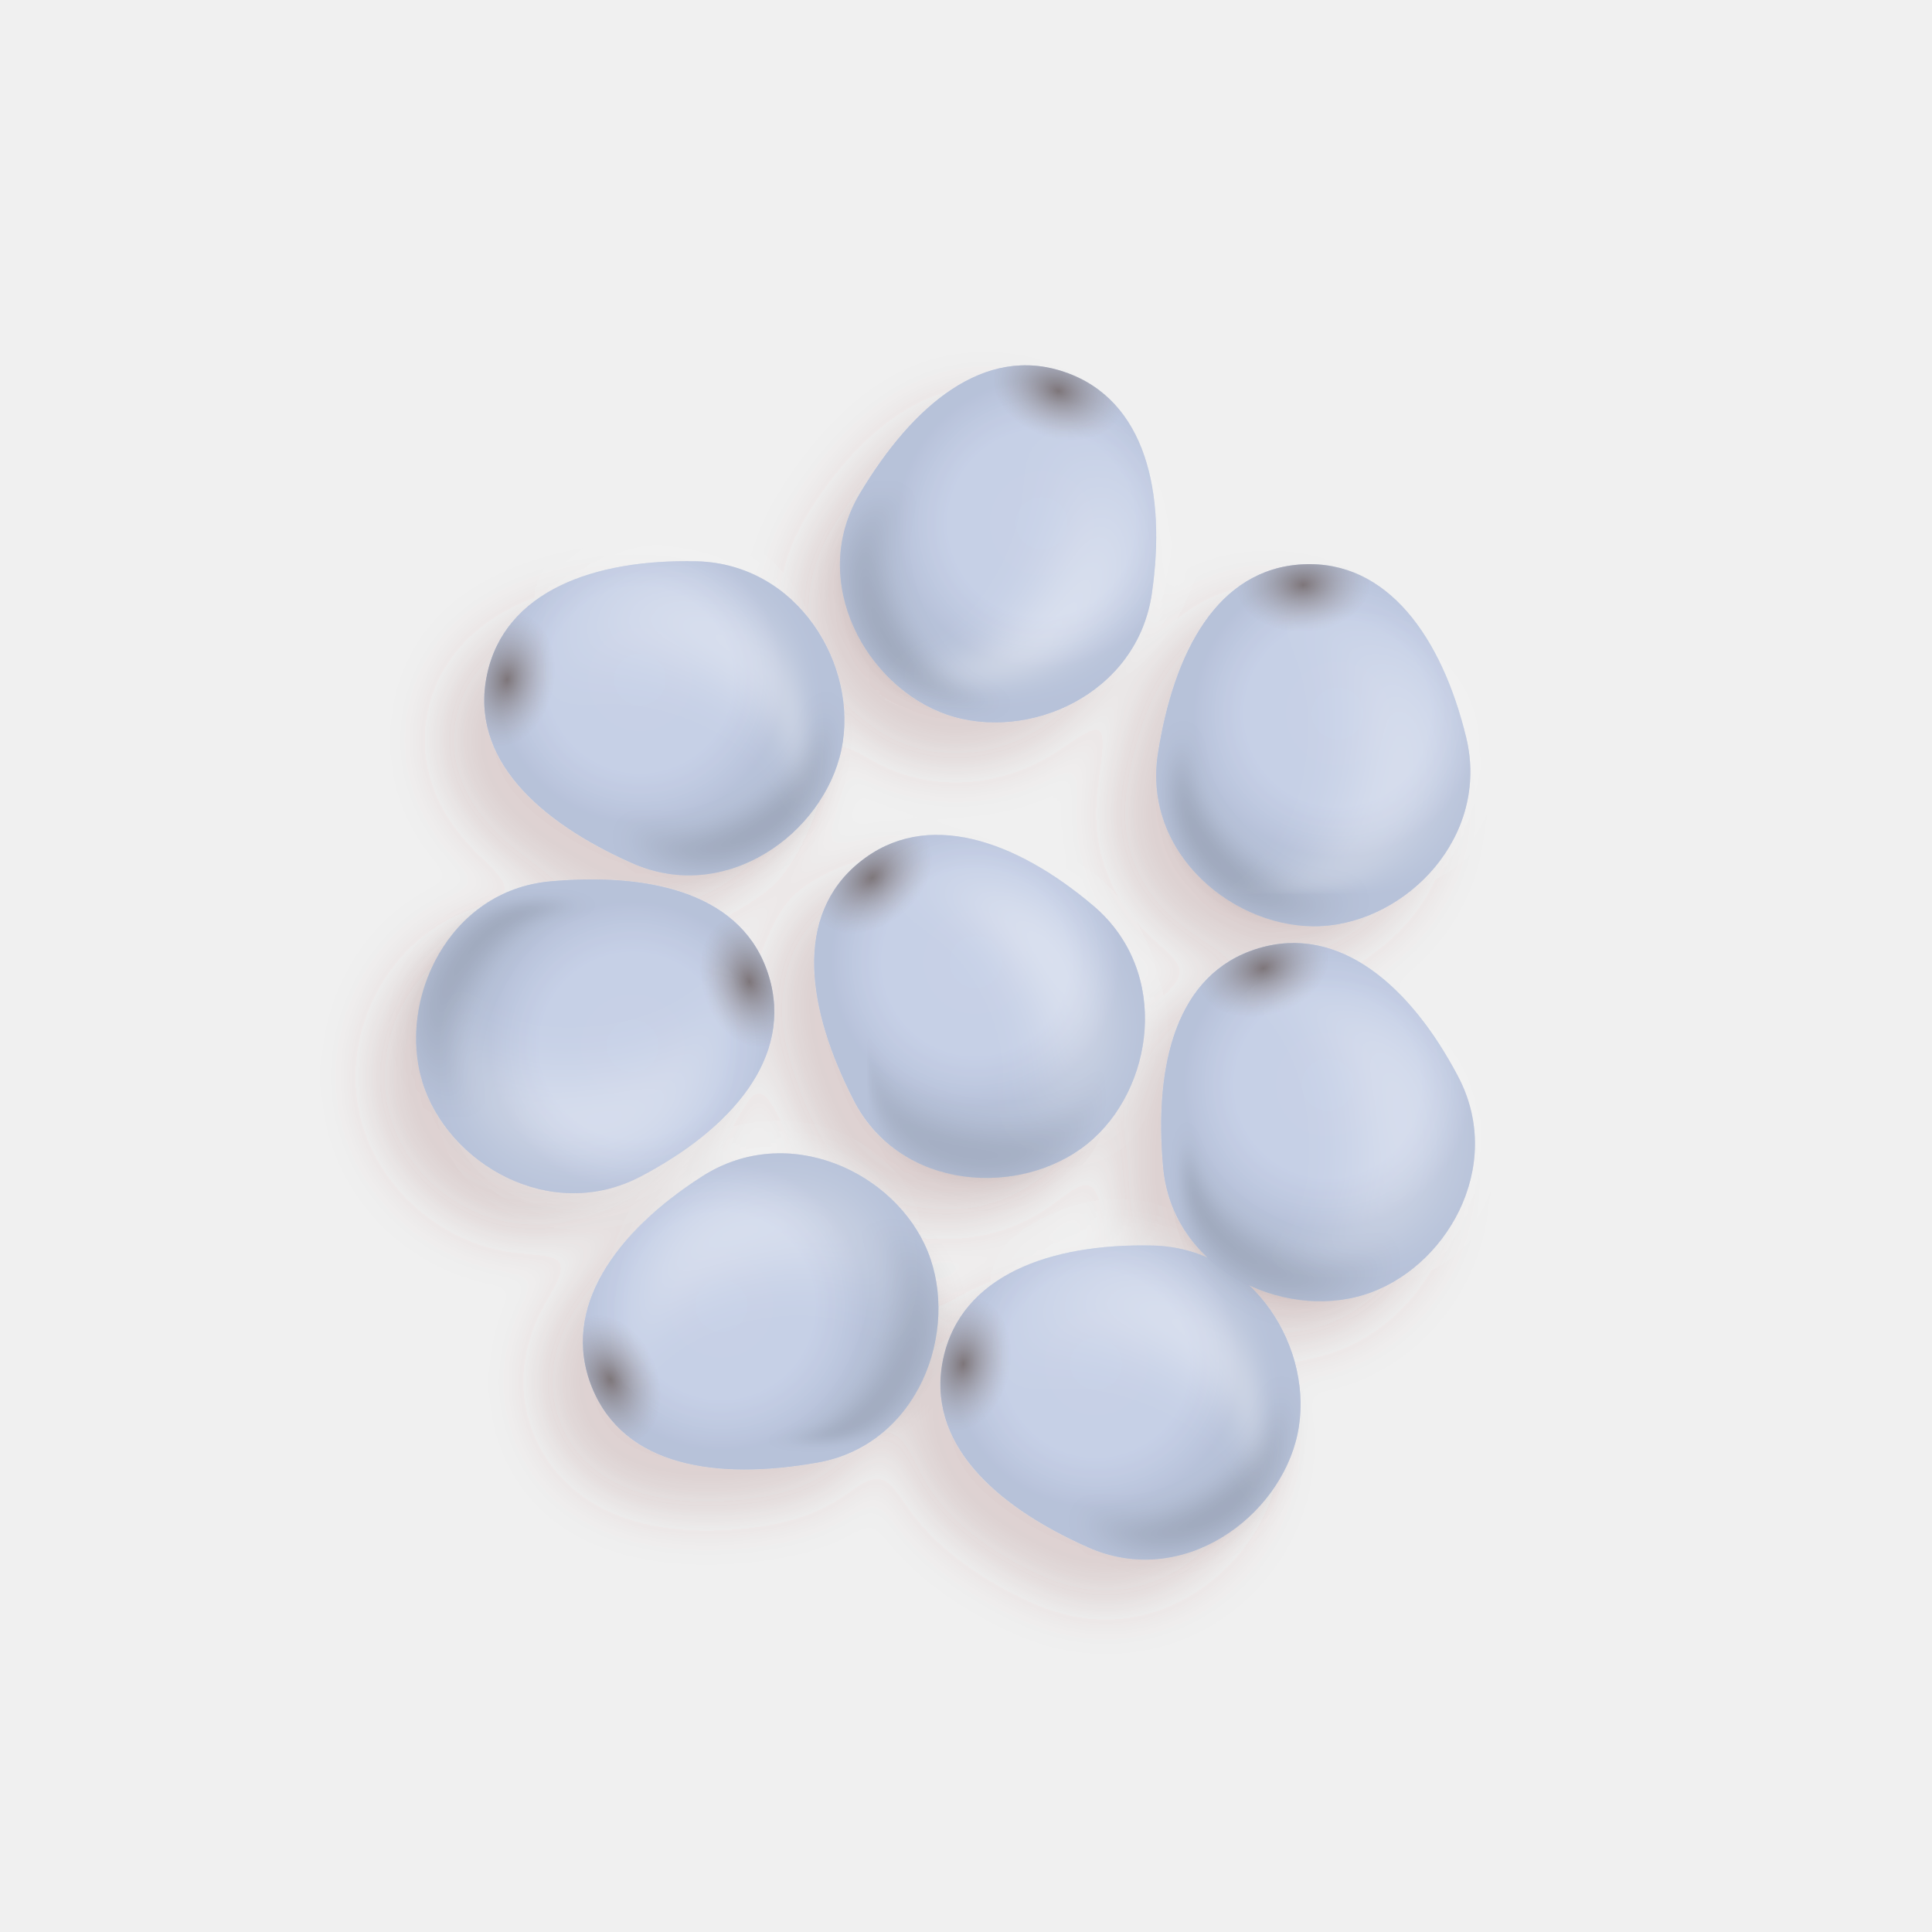
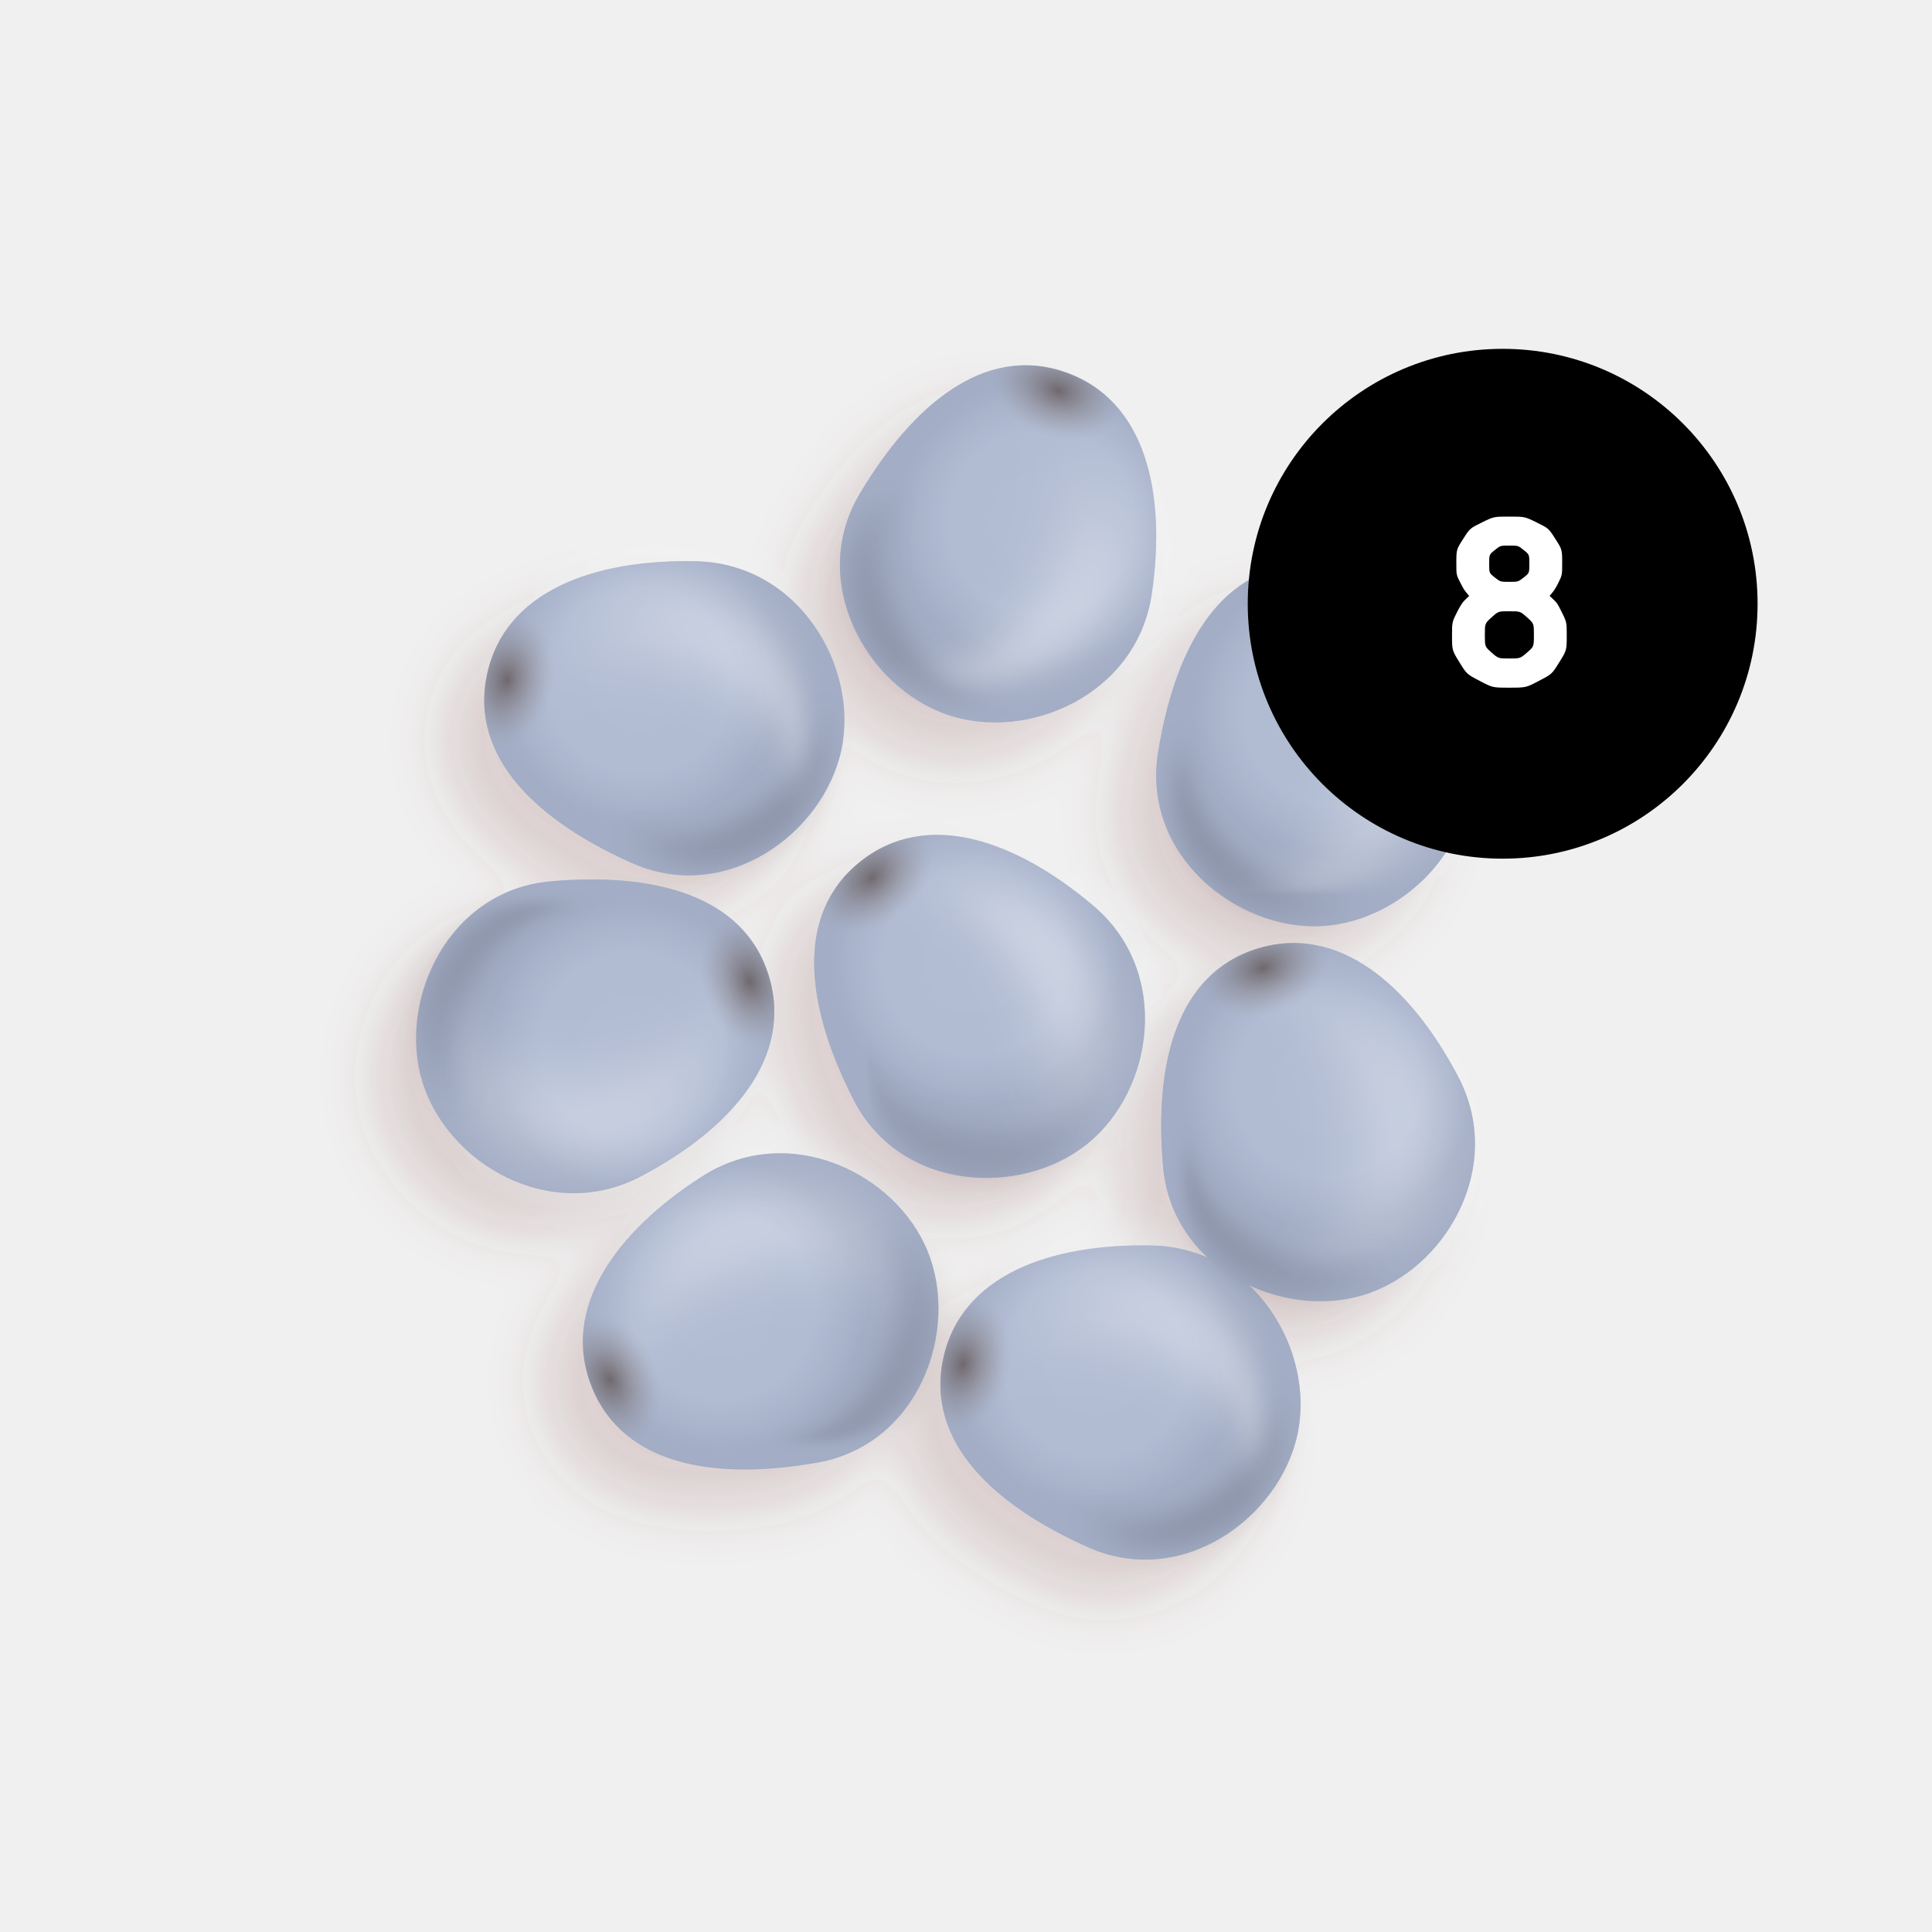
<svg xmlns="http://www.w3.org/2000/svg" xmlns:xlink="http://www.w3.org/1999/xlink" width="144px" height="144px" viewBox="0 0 144 144" version="1.1">
  <defs>
    <filter x="-13.3%" y="-12.9%" width="128.0%" height="126.5%" filterUnits="objectBoundingBox" id="filter-1">
      <feOffset dx="-3" dy="3" in="SourceAlpha" result="shadowOffsetOuter1" />
      <feGaussianBlur stdDeviation="2" in="shadowOffsetOuter1" result="shadowBlurOuter1" />
      <feColorMatrix values="0 0 0 0 0.222   0 0 0 0 0.054   0 0 0 0 0.054  0 0 0 0.18 0" type="matrix" in="shadowBlurOuter1" result="shadowMatrixOuter1" />
      <feMerge>
        <feMergeNode in="shadowMatrixOuter1" />
        <feMergeNode in="SourceGraphic" />
      </feMerge>
    </filter>
    <radialGradient cx="41.587%" cy="41.277%" fx="41.587%" fy="41.277%" r="46.157%" gradientTransform="translate(0.415871,0.412774),scale(0.867739,1),rotate(90),translate(-0.415871,-0.412774)" id="radialGradient-2">
      <stop stop-color="#FFFFFF" stop-opacity="0.1" offset="0%" />
      <stop stop-color="#FFFFFF" stop-opacity="0.086" offset="63.589%" />
      <stop stop-color="#344152" stop-opacity="0.11" offset="100%" />
    </radialGradient>
    <radialGradient cx="5.661%" cy="50%" fx="5.661%" fy="50%" r="15.041%" gradientTransform="translate(0.056607,0.5),scale(0.867739,1),rotate(180),scale(1,1.426476),translate(-0.056607,-0.5)" id="radialGradient-3">
      <stop stop-color="#573A23" offset="0%" />
      <stop stop-color="#FFFFFF" stop-opacity="0.5" offset="100%" />
    </radialGradient>
    <path d="M15.641,25.746 C23.141,27.328 29.141,20.597 29.141,14.246 C29.141,7.894 23.141,1.328 15.641,2.746 C8.141,4.163 2.141,7.894 2.141,14.246 C2.141,20.597 8.141,24.163 15.641,25.746 Z" id="path-4" />
    <filter x="-20.7%" y="-23.1%" width="141.3%" height="146.2%" filterUnits="objectBoundingBox" id="filter-5">
      <feGaussianBlur stdDeviation="1" in="SourceGraphic" />
    </filter>
    <filter x="-34.6%" y="-38.6%" width="169.2%" height="177.3%" filterUnits="objectBoundingBox" id="filter-6">
      <feGaussianBlur stdDeviation="2" in="SourceGraphic" />
    </filter>
    <path d="M15.641,25.746 C23.141,27.328 29.141,20.597 29.141,14.246 C29.141,7.894 23.141,1.328 15.641,2.746 C8.141,4.163 2.141,7.894 2.141,14.246 C2.141,20.597 8.141,24.163 15.641,25.746 Z" id="path-7" />
    <filter x="-20.7%" y="-23.1%" width="141.3%" height="146.2%" filterUnits="objectBoundingBox" id="filter-8">
      <feGaussianBlur stdDeviation="1" in="SourceGraphic" />
    </filter>
    <filter x="-34.6%" y="-38.6%" width="169.2%" height="177.3%" filterUnits="objectBoundingBox" id="filter-9">
      <feGaussianBlur stdDeviation="2" in="SourceGraphic" />
    </filter>
    <path d="M15.641,25.746 C23.141,27.328 29.141,20.597 29.141,14.246 C29.141,7.894 23.141,1.328 15.641,2.746 C8.141,4.163 2.141,7.894 2.141,14.246 C2.141,20.597 8.141,24.163 15.641,25.746 Z" id="path-10" />
    <filter x="-20.7%" y="-23.1%" width="141.3%" height="146.2%" filterUnits="objectBoundingBox" id="filter-11">
      <feGaussianBlur stdDeviation="1" in="SourceGraphic" />
    </filter>
    <filter x="-34.6%" y="-38.6%" width="169.2%" height="177.3%" filterUnits="objectBoundingBox" id="filter-12">
      <feGaussianBlur stdDeviation="2" in="SourceGraphic" />
    </filter>
    <path d="M15.641,25.746 C23.141,27.328 29.141,20.597 29.141,14.246 C29.141,7.894 23.141,1.328 15.641,2.746 C8.141,4.163 2.141,7.894 2.141,14.246 C2.141,20.597 8.141,24.163 15.641,25.746 Z" id="path-13" />
    <filter x="-20.7%" y="-23.1%" width="141.3%" height="146.2%" filterUnits="objectBoundingBox" id="filter-14">
      <feGaussianBlur stdDeviation="1" in="SourceGraphic" />
    </filter>
    <filter x="-34.6%" y="-38.6%" width="169.2%" height="177.3%" filterUnits="objectBoundingBox" id="filter-15">
      <feGaussianBlur stdDeviation="2" in="SourceGraphic" />
    </filter>
    <path d="M15.641,25.746 C23.141,27.328 29.141,20.597 29.141,14.246 C29.141,7.894 23.141,1.328 15.641,2.746 C8.141,4.163 2.141,7.894 2.141,14.246 C2.141,20.597 8.141,24.163 15.641,25.746 Z" id="path-16" />
    <filter x="-20.7%" y="-23.1%" width="141.3%" height="146.2%" filterUnits="objectBoundingBox" id="filter-17">
      <feGaussianBlur stdDeviation="1" in="SourceGraphic" />
    </filter>
    <filter x="-34.6%" y="-38.6%" width="169.2%" height="177.3%" filterUnits="objectBoundingBox" id="filter-18">
      <feGaussianBlur stdDeviation="2" in="SourceGraphic" />
    </filter>
    <path d="M15.641,25.746 C23.141,27.328 29.141,20.597 29.141,14.246 C29.141,7.894 23.141,1.328 15.641,2.746 C8.141,4.163 2.141,7.894 2.141,14.246 C2.141,20.597 8.141,24.163 15.641,25.746 Z" id="path-19" />
    <filter x="-20.7%" y="-23.1%" width="141.3%" height="146.2%" filterUnits="objectBoundingBox" id="filter-20">
      <feGaussianBlur stdDeviation="1" in="SourceGraphic" />
    </filter>
    <filter x="-34.6%" y="-38.6%" width="169.2%" height="177.3%" filterUnits="objectBoundingBox" id="filter-21">
      <feGaussianBlur stdDeviation="2" in="SourceGraphic" />
    </filter>
    <path d="M15.641,25.746 C23.141,27.328 29.141,20.597 29.141,14.246 C29.141,7.894 23.141,1.328 15.641,2.746 C8.141,4.163 2.141,7.894 2.141,14.246 C2.141,20.597 8.141,24.163 15.641,25.746 Z" id="path-22" />
    <filter x="-20.7%" y="-23.1%" width="141.3%" height="146.2%" filterUnits="objectBoundingBox" id="filter-23">
      <feGaussianBlur stdDeviation="1" in="SourceGraphic" />
    </filter>
    <filter x="-34.6%" y="-38.6%" width="169.2%" height="177.3%" filterUnits="objectBoundingBox" id="filter-24">
      <feGaussianBlur stdDeviation="2" in="SourceGraphic" />
    </filter>
    <path d="M15.641,25.746 C23.141,27.328 29.141,20.597 29.141,14.246 C29.141,7.894 23.141,1.328 15.641,2.746 C8.141,4.163 2.141,7.894 2.141,14.246 C2.141,20.597 8.141,24.163 15.641,25.746 Z" id="path-25" />
    <filter x="-20.7%" y="-23.1%" width="141.3%" height="146.2%" filterUnits="objectBoundingBox" id="filter-26">
      <feGaussianBlur stdDeviation="1" in="SourceGraphic" />
    </filter>
    <filter x="-34.6%" y="-38.6%" width="169.2%" height="177.3%" filterUnits="objectBoundingBox" id="filter-27">
      <feGaussianBlur stdDeviation="2" in="SourceGraphic" />
    </filter>
  </defs>
  <g id="grey-/-seeds-8" stroke="none" stroke-width="1" fill="none" fill-rule="evenodd">
    <g id="Seeds-Grey" filter="url(#filter-1)" transform="translate(17.78103, 18.95543)">
      <g id="Group" transform="translate(35.21897, 38.04457)">
-         <g id="seed-copy-6" transform="translate(20, 18) rotate(39) translate(-20, -18) ">
+         <g id="seed-copy-3" transform="translate(20, 18) rotate(39) translate(-20, -18) ">
          <g id="colour-2" transform="translate(3.859429, 3.837141)">
            <g id="colour" transform="translate(15.64057, 14.2653) rotate(12) translate(-15.64057, -14.2653) ">
-               <use fill="#ACBADB" xlink:href="#path-4" />
+               <use fill="#8D9CBE" xlink:href="#path-4" />
              <use fill="url(#radialGradient-2)" xlink:href="#path-4" />
              <use fill-opacity="0.5" fill="url(#radialGradient-3)" xlink:href="#path-4" />
            </g>
            <path d="M13.335,25.676 C12.327,20.37 13.543,16.585 16.983,14.324 C20.423,12.062 23.931,12.129 27.506,14.525 C24.248,13.678 21.033,14.487 17.859,16.952 C14.686,19.417 13.178,22.325 13.335,25.676 Z" id="shadow" fill="#000000" opacity="0.15" filter="url(#filter-5)" transform="translate(20.24941, 19.17617) rotate(-175) translate(-20.24941, -19.17617) " />
          </g>
          <path d="M12.595,25.035 C11.39,18.696 12.842,14.175 16.952,11.474 C21.061,8.772 25.252,8.852 29.523,11.715 C25.631,10.702 21.79,11.669 17.999,14.614 C14.209,17.558 12.407,21.032 12.595,25.035 Z" id="glow" fill="#FFFFFF" opacity="0.6" filter="url(#filter-6)" transform="translate(20.85407, 17.2703) rotate(-300) translate(-20.85407, -17.2703) " />
        </g>
      </g>
      <g id="Group" transform="translate(6.218967, 40.04457)">
        <g id="seeds-9+" transform="translate(20, 18) rotate(151) translate(-20, -18) ">
          <g id="colour-2" transform="translate(3.859429, 3.837141)">
            <g id="colour" transform="translate(15.64057, 14.2653) rotate(12) translate(-15.64057, -14.2653) ">
-               <use fill="#ACBADB" xlink:href="#path-7" />
+               <use fill="#8D9CBE" xlink:href="#path-7" />
              <use fill="url(#radialGradient-2)" xlink:href="#path-7" />
              <use fill-opacity="0.5" fill="url(#radialGradient-3)" xlink:href="#path-7" />
            </g>
            <path d="M13.335,25.676 C12.327,20.37 13.543,16.585 16.983,14.324 C20.423,12.062 23.931,12.129 27.506,14.525 C24.248,13.678 21.033,14.487 17.859,16.952 C14.686,19.417 13.178,22.325 13.335,25.676 Z" id="shadow" fill="#000000" opacity="0.15" filter="url(#filter-8)" transform="translate(20.24941, 19.17617) rotate(-175) translate(-20.24941, -19.17617) " />
          </g>
          <path d="M12.595,25.035 C11.39,18.696 12.842,14.175 16.952,11.474 C21.061,8.772 25.252,8.852 29.523,11.715 C25.631,10.702 21.79,11.669 17.999,14.614 C14.209,17.558 12.407,21.032 12.595,25.035 Z" id="glow" fill="#FFFFFF" opacity="0.6" filter="url(#filter-9)" transform="translate(20.85407, 17.2703) rotate(-300) translate(-20.85407, -17.2703) " />
        </g>
      </g>
      <g id="Group" transform="translate(19.21897, 61.04457)">
        <g id="seed-copy-8" transform="translate(20, 18) rotate(-34) translate(-20, -18) ">
          <g id="colour-2" transform="translate(3.859429, 3.837141)">
            <g id="colour" transform="translate(15.64057, 14.2653) rotate(12) translate(-15.64057, -14.2653) ">
-               <use fill="#ACBADB" xlink:href="#path-10" />
+               <use fill="#8D9CBE" xlink:href="#path-10" />
              <use fill="url(#radialGradient-2)" xlink:href="#path-10" />
              <use fill-opacity="0.5" fill="url(#radialGradient-3)" xlink:href="#path-10" />
            </g>
            <path d="M13.335,25.676 C12.327,20.37 13.543,16.585 16.983,14.324 C20.423,12.062 23.931,12.129 27.506,14.525 C24.248,13.678 21.033,14.487 17.859,16.952 C14.686,19.417 13.178,22.325 13.335,25.676 Z" id="shadow" fill="#000000" opacity="0.15" filter="url(#filter-11)" transform="translate(20.24941, 19.17617) rotate(-175) translate(-20.24941, -19.17617) " />
          </g>
          <path d="M12.595,25.035 C11.39,18.696 12.842,14.175 16.952,11.474 C21.061,8.772 25.252,8.852 29.523,11.715 C25.631,10.702 21.79,11.669 17.999,14.614 C14.209,17.558 12.407,21.032 12.595,25.035 Z" id="glow" fill="#FFFFFF" opacity="0.6" filter="url(#filter-12)" transform="translate(20.85407, 17.2703) rotate(-300) translate(-20.85407, -17.2703) " />
        </g>
      </g>
      <g id="Group" transform="translate(46.21897, 67.04457)">
        <g id="colour-2" transform="translate(3.859429, 3.837141)">
          <g id="colour" transform="translate(15.64057, 14.2653) rotate(12) translate(-15.64057, -14.2653) ">
-             <use fill="#ACBADB" xlink:href="#path-13" />
+             <use fill="#8D9CBE" xlink:href="#path-13" />
            <use fill="url(#radialGradient-2)" xlink:href="#path-13" />
            <use fill-opacity="0.5" fill="url(#radialGradient-3)" xlink:href="#path-13" />
          </g>
          <path d="M13.335,25.676 C12.327,20.37 13.543,16.585 16.983,14.324 C20.423,12.062 23.931,12.129 27.506,14.525 C24.248,13.678 21.033,14.487 17.859,16.952 C14.686,19.417 13.178,22.325 13.335,25.676 Z" id="shadow" fill="#000000" opacity="0.15" filter="url(#filter-14)" transform="translate(20.24941, 19.17617) rotate(-175) translate(-20.24941, -19.17617) " />
        </g>
        <path d="M12.595,25.035 C11.39,18.696 12.842,14.175 16.952,11.474 C21.061,8.772 25.252,8.852 29.523,11.715 C25.631,10.702 21.79,11.669 17.999,14.614 C14.209,17.558 12.407,21.032 12.595,25.035 Z" id="glow" fill="#FFFFFF" opacity="0.6" filter="url(#filter-15)" transform="translate(20.85407, 17.2703) rotate(-300) translate(-20.85407, -17.2703) " />
      </g>
      <g id="Group" transform="translate(60.21897, 47.04457)">
        <g id="seed-copy-10" transform="translate(20, 18) rotate(61) translate(-20, -18) ">
          <g id="colour-2" transform="translate(3.859429, 3.837141)">
            <g id="colour" transform="translate(15.64057, 14.2653) rotate(12) translate(-15.64057, -14.2653) ">
-               <use fill="#ACBADB" xlink:href="#path-16" />
+               <use fill="#8D9CBE" xlink:href="#path-16" />
              <use fill="url(#radialGradient-2)" xlink:href="#path-16" />
              <use fill-opacity="0.5" fill="url(#radialGradient-3)" xlink:href="#path-16" />
            </g>
            <path d="M13.335,25.676 C12.327,20.37 13.543,16.585 16.983,14.324 C20.423,12.062 23.931,12.129 27.506,14.525 C24.248,13.678 21.033,14.487 17.859,16.952 C14.686,19.417 13.178,22.325 13.335,25.676 Z" id="shadow" fill="#000000" opacity="0.15" filter="url(#filter-17)" transform="translate(20.24941, 19.17617) rotate(-175) translate(-20.24941, -19.17617) " />
          </g>
          <path d="M12.595,25.035 C11.39,18.696 12.842,14.175 16.952,11.474 C21.061,8.772 25.252,8.852 29.523,11.715 C25.631,10.702 21.79,11.669 17.999,14.614 C14.209,17.558 12.407,21.032 12.595,25.035 Z" id="glow" fill="#FFFFFF" opacity="0.6" filter="url(#filter-18)" transform="translate(20.85407, 17.2703) rotate(-300) translate(-20.85407, -17.2703) " />
        </g>
      </g>
      <g id="Group" transform="translate(60.21897, 19.04457)">
        <g id="seed-copy-6" transform="translate(20, 18) rotate(75) translate(-20, -18) ">
          <g id="colour-2" transform="translate(3.859429, 3.837141)">
            <g id="colour" transform="translate(15.64057, 14.2653) rotate(12) translate(-15.64057, -14.2653) ">
-               <use fill="#ACBADB" xlink:href="#path-19" />
+               <use fill="#8D9CBE" xlink:href="#path-19" />
              <use fill="url(#radialGradient-2)" xlink:href="#path-19" />
              <use fill-opacity="0.5" fill="url(#radialGradient-3)" xlink:href="#path-19" />
            </g>
            <path d="M13.335,25.676 C12.327,20.37 13.543,16.585 16.983,14.324 C20.423,12.062 23.931,12.129 27.506,14.525 C24.248,13.678 21.033,14.487 17.859,16.952 C14.686,19.417 13.178,22.325 13.335,25.676 Z" id="shadow" fill="#000000" opacity="0.15" filter="url(#filter-20)" transform="translate(20.24941, 19.17617) rotate(-175) translate(-20.24941, -19.17617) " />
          </g>
          <path d="M12.595,25.035 C11.39,18.696 12.842,14.175 16.952,11.474 C21.061,8.772 25.252,8.852 29.523,11.715 C25.631,10.702 21.79,11.669 17.999,14.614 C14.209,17.558 12.407,21.032 12.595,25.035 Z" id="glow" fill="#FFFFFF" opacity="0.6" filter="url(#filter-21)" transform="translate(20.85407, 17.2703) rotate(-300) translate(-20.85407, -17.2703) " />
        </g>
      </g>
      <g id="Group" transform="translate(12.21897, 16.04457)">
        <g id="colour-2" transform="translate(3.859429, 3.837141)">
          <g id="colour" transform="translate(15.64057, 14.2653) rotate(12) translate(-15.64057, -14.2653) ">
-             <use fill="#ACBADB" xlink:href="#path-22" />
+             <use fill="#8D9CBE" xlink:href="#path-22" />
            <use fill="url(#radialGradient-2)" xlink:href="#path-22" />
            <use fill-opacity="0.5" fill="url(#radialGradient-3)" xlink:href="#path-22" />
          </g>
          <path d="M13.335,25.676 C12.327,20.37 13.543,16.585 16.983,14.324 C20.423,12.062 23.931,12.129 27.506,14.525 C24.248,13.678 21.033,14.487 17.859,16.952 C14.686,19.417 13.178,22.325 13.335,25.676 Z" id="shadow" fill="#000000" opacity="0.15" filter="url(#filter-23)" transform="translate(20.24941, 19.17617) rotate(-175) translate(-20.24941, -19.17617) " />
        </g>
        <path d="M12.595,25.035 C11.39,18.696 12.842,14.175 16.952,11.474 C21.061,8.772 25.252,8.852 29.523,11.715 C25.631,10.702 21.79,11.669 17.999,14.614 C14.209,17.558 12.407,21.032 12.595,25.035 Z" id="glow" fill="#FFFFFF" opacity="0.6" filter="url(#filter-24)" transform="translate(20.85407, 17.2703) rotate(-300) translate(-20.85407, -17.2703) " />
      </g>
      <g id="Group" transform="translate(37.21897, 4.044571)">
-         <g id="seed-copy-4" transform="translate(20, 18) rotate(97) translate(-20, -18) ">
+         <g id="seed-copy-5" transform="translate(20, 18) rotate(97) translate(-20, -18) ">
          <g id="colour-2" transform="translate(3.859429, 3.837141)">
            <g id="colour" transform="translate(15.64057, 14.2653) rotate(12) translate(-15.64057, -14.2653) ">
-               <use fill="#ACBADB" xlink:href="#path-25" />
+               <use fill="#8D9CBE" xlink:href="#path-25" />
              <use fill="url(#radialGradient-2)" xlink:href="#path-25" />
              <use fill-opacity="0.5" fill="url(#radialGradient-3)" xlink:href="#path-25" />
            </g>
            <path d="M13.335,25.676 C12.327,20.37 13.543,16.585 16.983,14.324 C20.423,12.062 23.931,12.129 27.506,14.525 C24.248,13.678 21.033,14.487 17.859,16.952 C14.686,19.417 13.178,22.325 13.335,25.676 Z" id="shadow" fill="#000000" opacity="0.15" filter="url(#filter-26)" transform="translate(20.24941, 19.17617) rotate(-175) translate(-20.24941, -19.17617) " />
          </g>
          <path d="M12.595,25.035 C11.39,18.696 12.842,14.175 16.952,11.474 C21.061,8.772 25.252,8.852 29.523,11.715 C25.631,10.702 21.79,11.669 17.999,14.614 C14.209,17.558 12.407,21.032 12.595,25.035 Z" id="glow" fill="#FFFFFF" opacity="0.6" filter="url(#filter-27)" transform="translate(20.85407, 17.2703) rotate(-300) translate(-20.85407, -17.2703) " />
        </g>
      </g>
    </g>
+     <g id="Number" transform="translate(93, 26)">
+       <circle id="Oval" fill="#000000" cx="19" cy="19" r="19" />
+       <path d="M19.491,25.255 C20.733,25.255 20.733,25.255 21.701,24.749 C22.671,24.244 22.671,24.244 23.223,23.355 C23.776,22.467 23.776,22.467 23.776,21.328 C23.776,20.359 23.776,20.359 23.338,19.492 C23.064,18.95 23.064,18.95 22.646,18.548 L22.497,18.415 L22.611,18.283 C22.839,18.006 22.839,18.006 23.002,17.723 L23.104,17.533 C23.436,16.866 23.436,16.866 23.436,16.024 C23.436,14.961 23.436,14.961 22.93,14.171 C22.424,13.38 22.424,13.38 21.536,12.943 C20.648,12.505 20.648,12.505 19.491,12.505 C18.335,12.505 18.335,12.505 17.447,12.943 C16.559,13.38 16.559,13.38 16.053,14.171 C15.547,14.961 15.547,14.961 15.547,16.024 C15.547,16.866 15.547,16.866 15.9,17.537 C16.135,17.985 16.135,17.985 16.49,18.402 L16.504,18.419 L16.361,18.55 C16.021,18.881 16.021,18.881 15.778,19.291 L15.662,19.5 C15.225,20.359 15.225,20.359 15.225,21.328 C15.225,22.467 15.225,22.467 15.773,23.355 C16.321,24.244 16.321,24.244 17.286,24.749 C18.25,25.255 18.25,25.255 19.491,25.255 Z M19.491,17.367 C18.828,17.367 18.828,17.367 18.412,17.04 C17.995,16.712 17.995,16.712 17.995,16.024 C17.995,15.335 17.995,15.335 18.412,15 C18.828,14.664 18.828,14.664 19.491,14.664 C20.154,14.664 20.154,14.664 20.571,15 C20.988,15.335 20.988,15.335 20.988,16.024 C20.988,16.712 20.988,16.712 20.571,17.04 C20.154,17.367 20.154,17.367 19.491,17.367 Z M19.491,23.079 C18.675,23.079 18.675,23.079 18.174,22.637 C17.672,22.195 17.672,22.195 17.672,21.328 C17.672,20.47 17.672,20.47 18.174,20.015 C18.675,19.56 18.675,19.56 19.491,19.56 C20.308,19.56 20.308,19.56 20.817,20.015 C21.328,20.47 21.328,20.47 21.328,21.328 C21.328,22.195 21.328,22.195 20.817,22.637 C20.308,23.079 20.308,23.079 19.491,23.079 Z" id="Masked-text-object" fill="#FFFFFF" />
+     </g>
  </g>
</svg>
